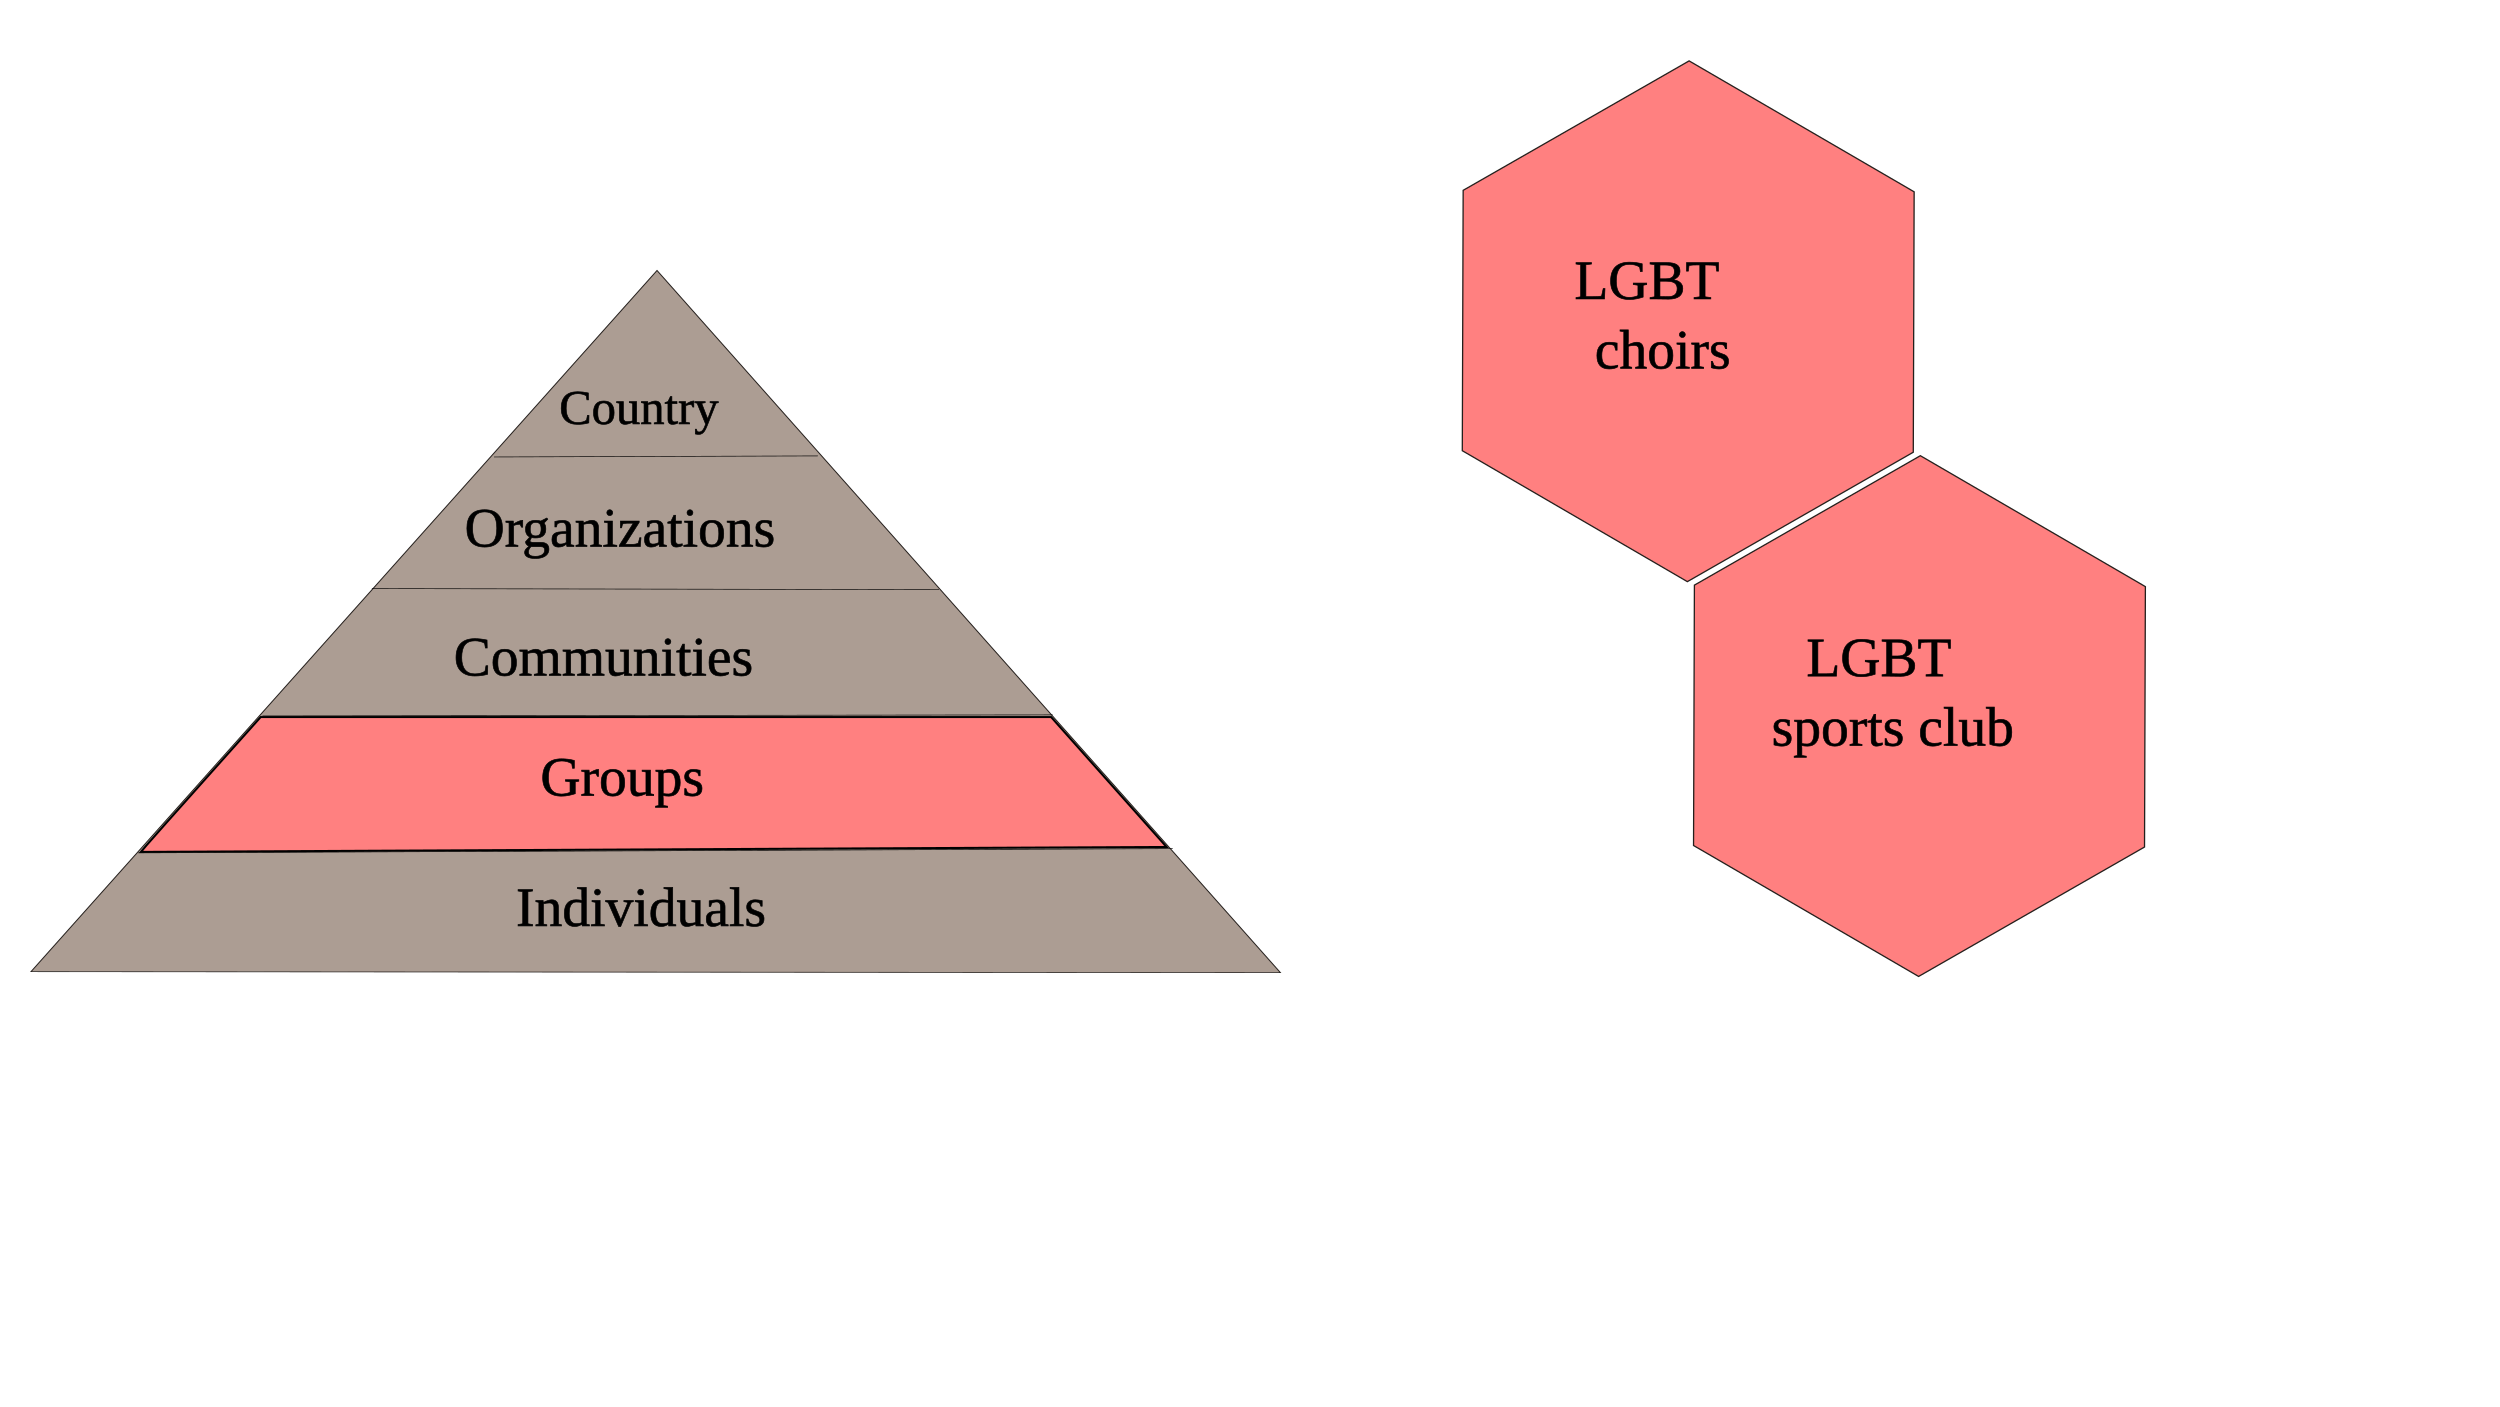
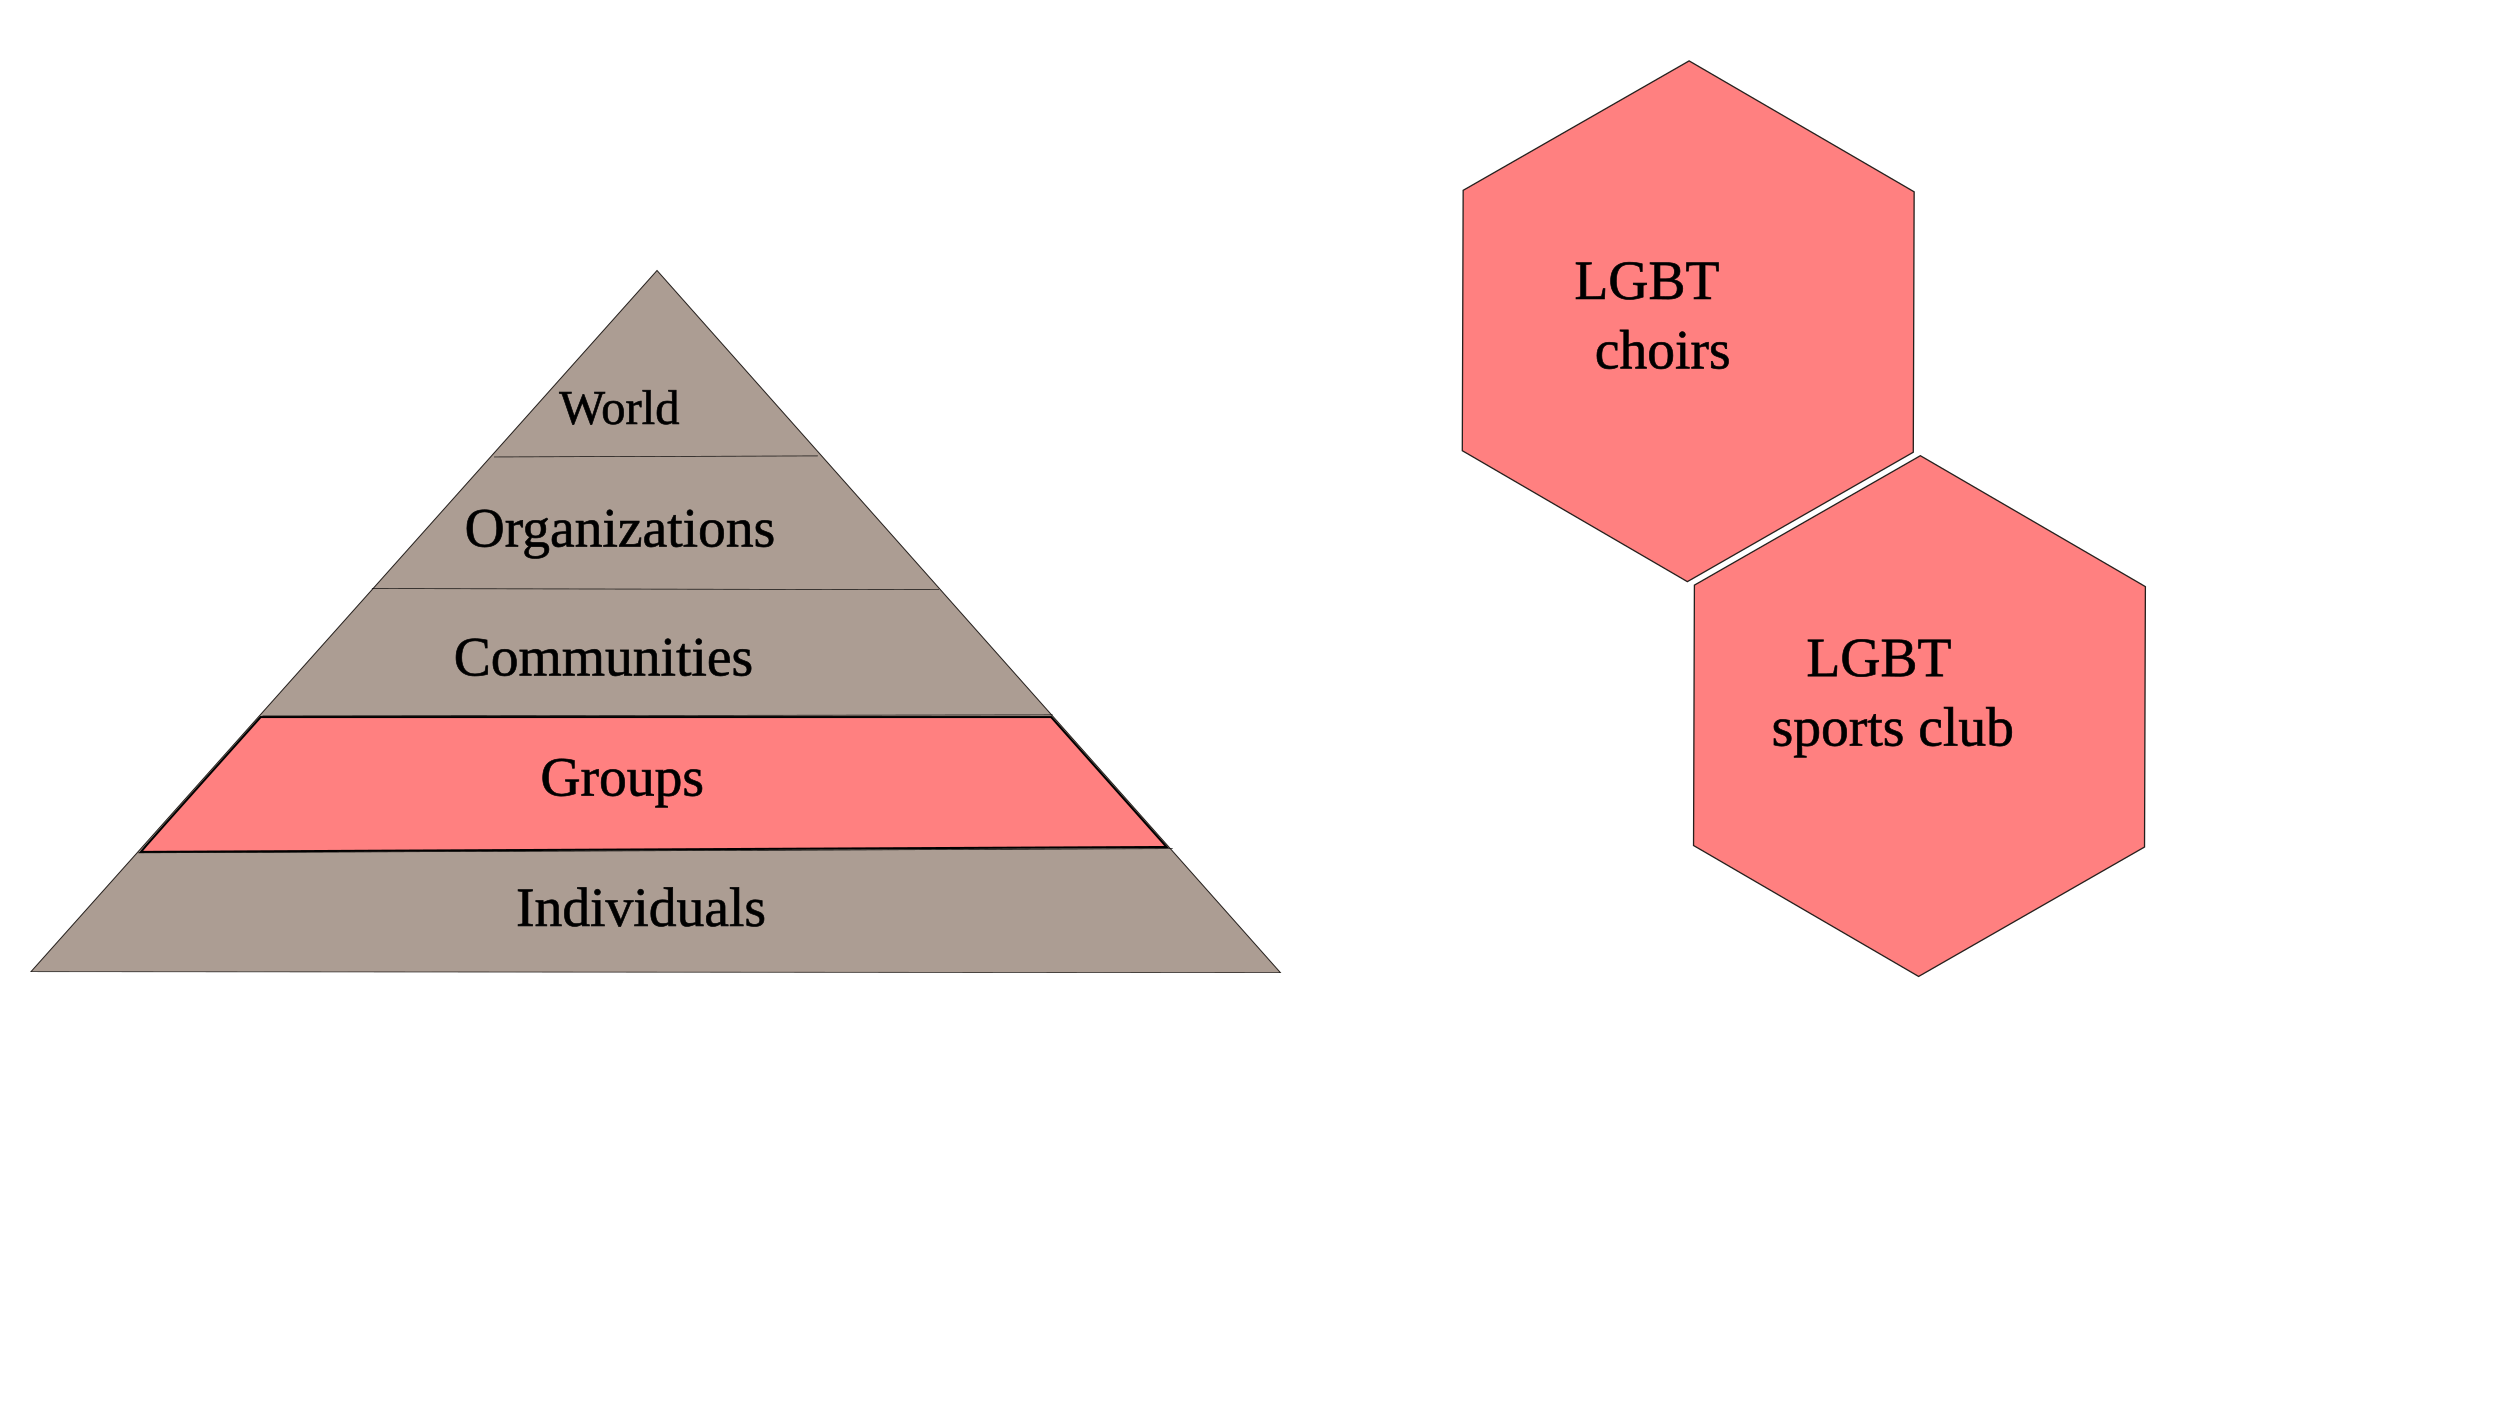
<svg xmlns="http://www.w3.org/2000/svg" width="1920" height="1080" viewBox="0 0 1920 1080" version="1.1" id="svg5">
  <defs id="defs2" />
  <g id="layer1">
    <path style="fill:#ff8080;stroke:#241f1c" id="path273" d="M 1141.056,394.744 967.544,494.15 794.7,393.587 795.368,193.619 968.88,94.213 1141.724,194.776 Z" transform="translate(328.3429,-47.44558)" />
    <path style="fill:#ff8080;stroke:#241f1c" id="path279" d="M 1141.056,394.744 967.544,494.15 794.7,393.587 795.368,193.619 968.88,94.213 1141.724,194.776 Z" transform="translate(505.937,255.7643)" />
    <g id="g882">
      <path style="fill:#ac9d93;stroke:#241f1c" id="path324" d="M 900.913,796.509 -61.097,333.92 820.523,-267.911 Z" transform="matrix(0.8105884,-0.2519633,0.3885546,0.5256367,-56.4162,555.3118)" />
      <path style="fill:#000000;stroke:#000000;stroke-width:0.5" d="m 106.15,655.002 794.479,-3.263" id="path382" />
      <path style="fill:#000000;stroke:#000000;stroke-width:0.5" d="m 201.597,549.845 606.86,-0.819" id="path384" />
      <path style="fill:#000000;stroke:#000000;stroke-width:0.5" d="m 285.599,452.039 435.583,0.806" id="path386" />
      <path style="fill:#000000;stroke:#000000;stroke-width:0.5" d="m 379.419,350.954 248.753,-0.819" id="path388" />
      <text xml:space="preserve" style="font-size:37.333px;fill:#000000;stroke:#000000;stroke-width:0.5" x="429.477" y="325.562" id="text547-35">
-         <tspan id="tspan545-62" x="429.477" y="325.562" style="font-size:37.333px;stroke-width:0.5">Country</tspan>
+         <tspan id="tspan545-62" x="429.477" y="325.562" style="font-size:37.333px;stroke-width:0.5">World</tspan>
      </text>
      <text xml:space="preserve" style="font-size:42.667px;fill:#000000;stroke:#000000;stroke-width:0.5" x="356.815" y="419.729" id="text547-7">
        <tspan id="tspan545-5" x="356.815" y="419.729" style="stroke-width:0.5">Organizations</tspan>
      </text>
      <text xml:space="preserve" style="font-size:42.667px;fill:#000000;stroke:#000000;stroke-width:0.5" x="348.481" y="518.741" id="text547-3">
        <tspan id="tspan545-6" x="348.481" y="518.741" style="stroke-width:0.5">Communities</tspan>
      </text>
      <text xml:space="preserve" style="font-size:42.667px;fill:#000000;stroke:#000000;stroke-width:0.5" x="396.327" y="711.143" id="text493">
        <tspan id="tspan491" x="396.327" y="711.143" style="fill:#000000;stroke:#000000;stroke-width:0.5">Individuals</tspan>
      </text>
      <path style="fill:#ff8080;stroke:#000000;stroke-width:1.571" d="m 112.384,649.351 c 2.278,-2.707 22.966,-26.01 45.974,-51.784 l 41.832,-46.863 h 303.534 303.534 l 44.334,49.885 44.334,49.885 -212.676,1 c -116.972,0.55 -294.2,1.404 -393.841,1.899 l -181.165,0.899 z" id="path1196" />
      <text xml:space="preserve" style="font-size:42.667px;fill:#000000;stroke:#000000;stroke-width:0.5" x="415.044" y="611.023" id="text547">
        <tspan id="tspan545" x="415.044" y="611.023" style="stroke-width:0.5">Groups</tspan>
      </text>
    </g>
    <text xml:space="preserve" style="font-size:42.667px;fill:#000000;stroke:#000000;stroke-width:0.5" x="1302.159" y="176.276" id="text493-3">
      <tspan x="1302.159" y="176.276" style="text-align:center;text-anchor:middle;fill:#000000;stroke:#000000;stroke-width:0.5" id="tspan688"> </tspan>
      <tspan x="1302.159" y="229.61" style="text-align:center;text-anchor:middle;fill:#000000;stroke:#000000;stroke-width:0.5" id="tspan2032">LGBT</tspan>
      <tspan x="1308.94" y="282.943" style="text-align:center;text-anchor:middle;fill:#000000;stroke:#000000;stroke-width:0.5" id="tspan488">choirs </tspan>
    </text>
    <text xml:space="preserve" style="font-size:42.667px;fill:#000000;stroke:#000000;stroke-width:0.5" x="1480.323" y="519.288" id="text694-3">
      <tspan x="1480.323" y="519.288" style="text-align:center;text-anchor:middle;fill:#000000;stroke:#000000;stroke-width:0.5" id="tspan692-6">LGBT</tspan>
      <tspan x="1480.323" y="572.622" style="text-align:center;text-anchor:middle;fill:#000000;stroke:#000000;stroke-width:0.5" id="tspan490">sports club</tspan>
    </text>
  </g>
</svg>
